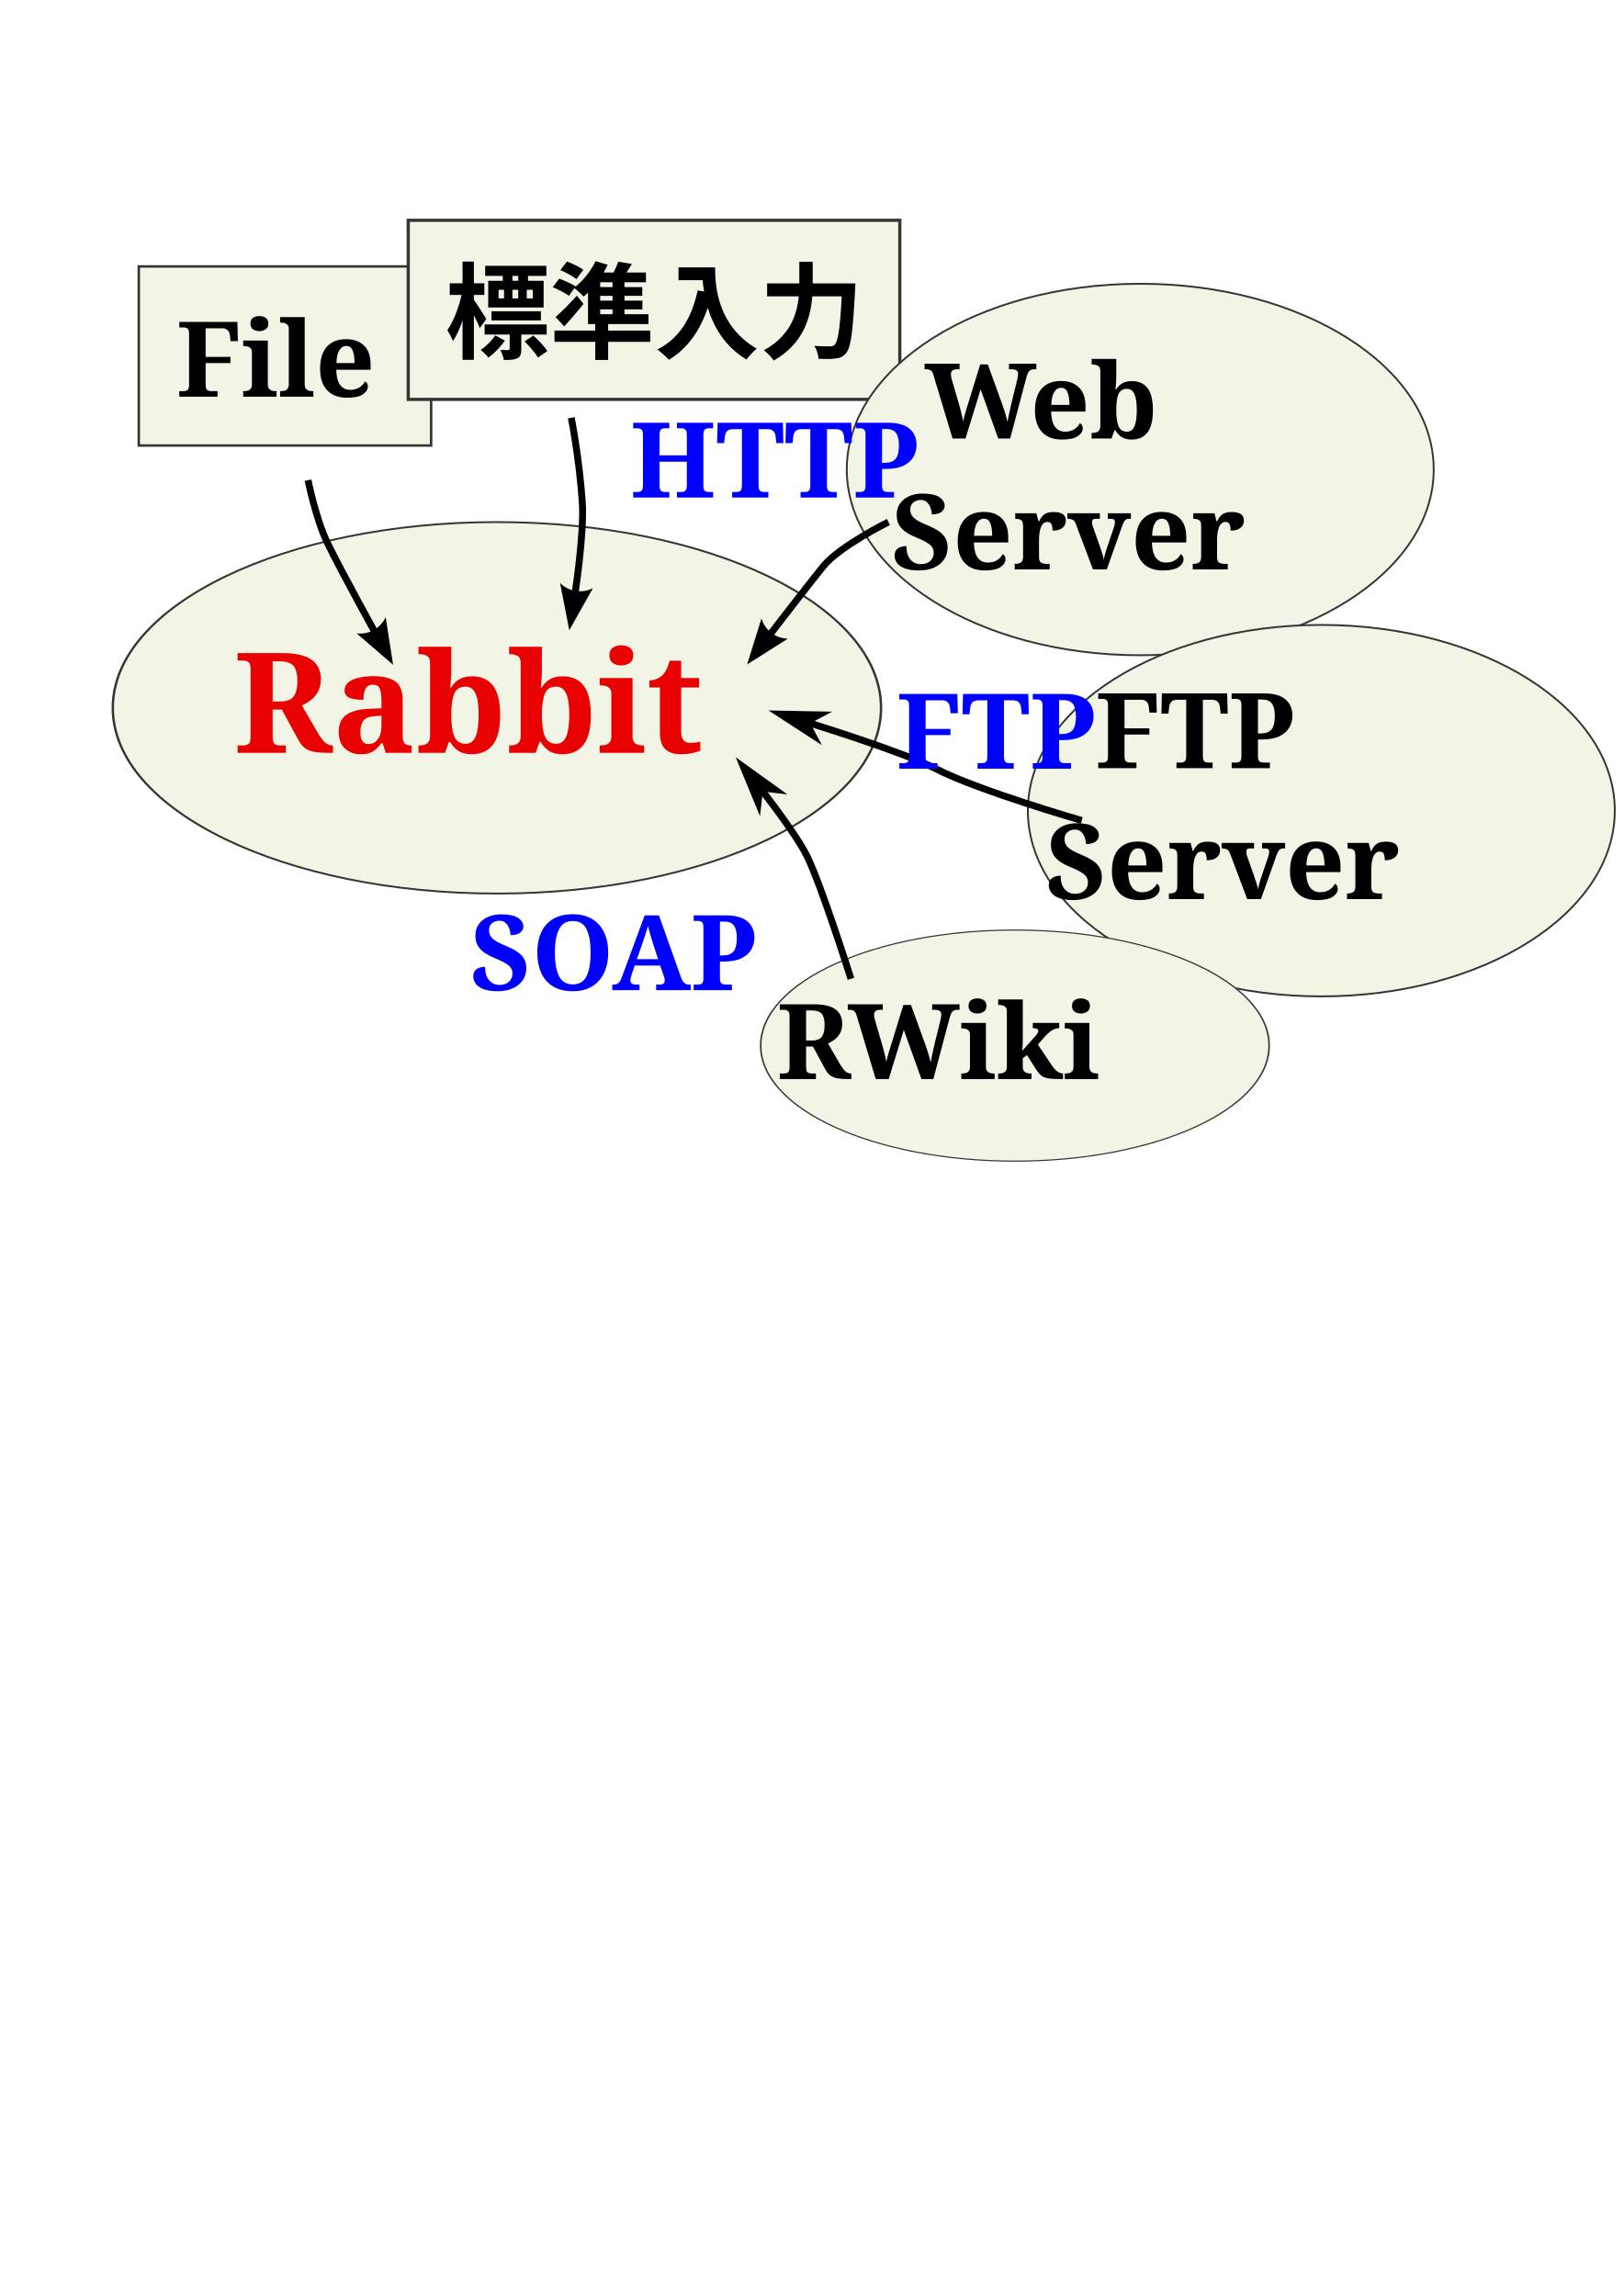
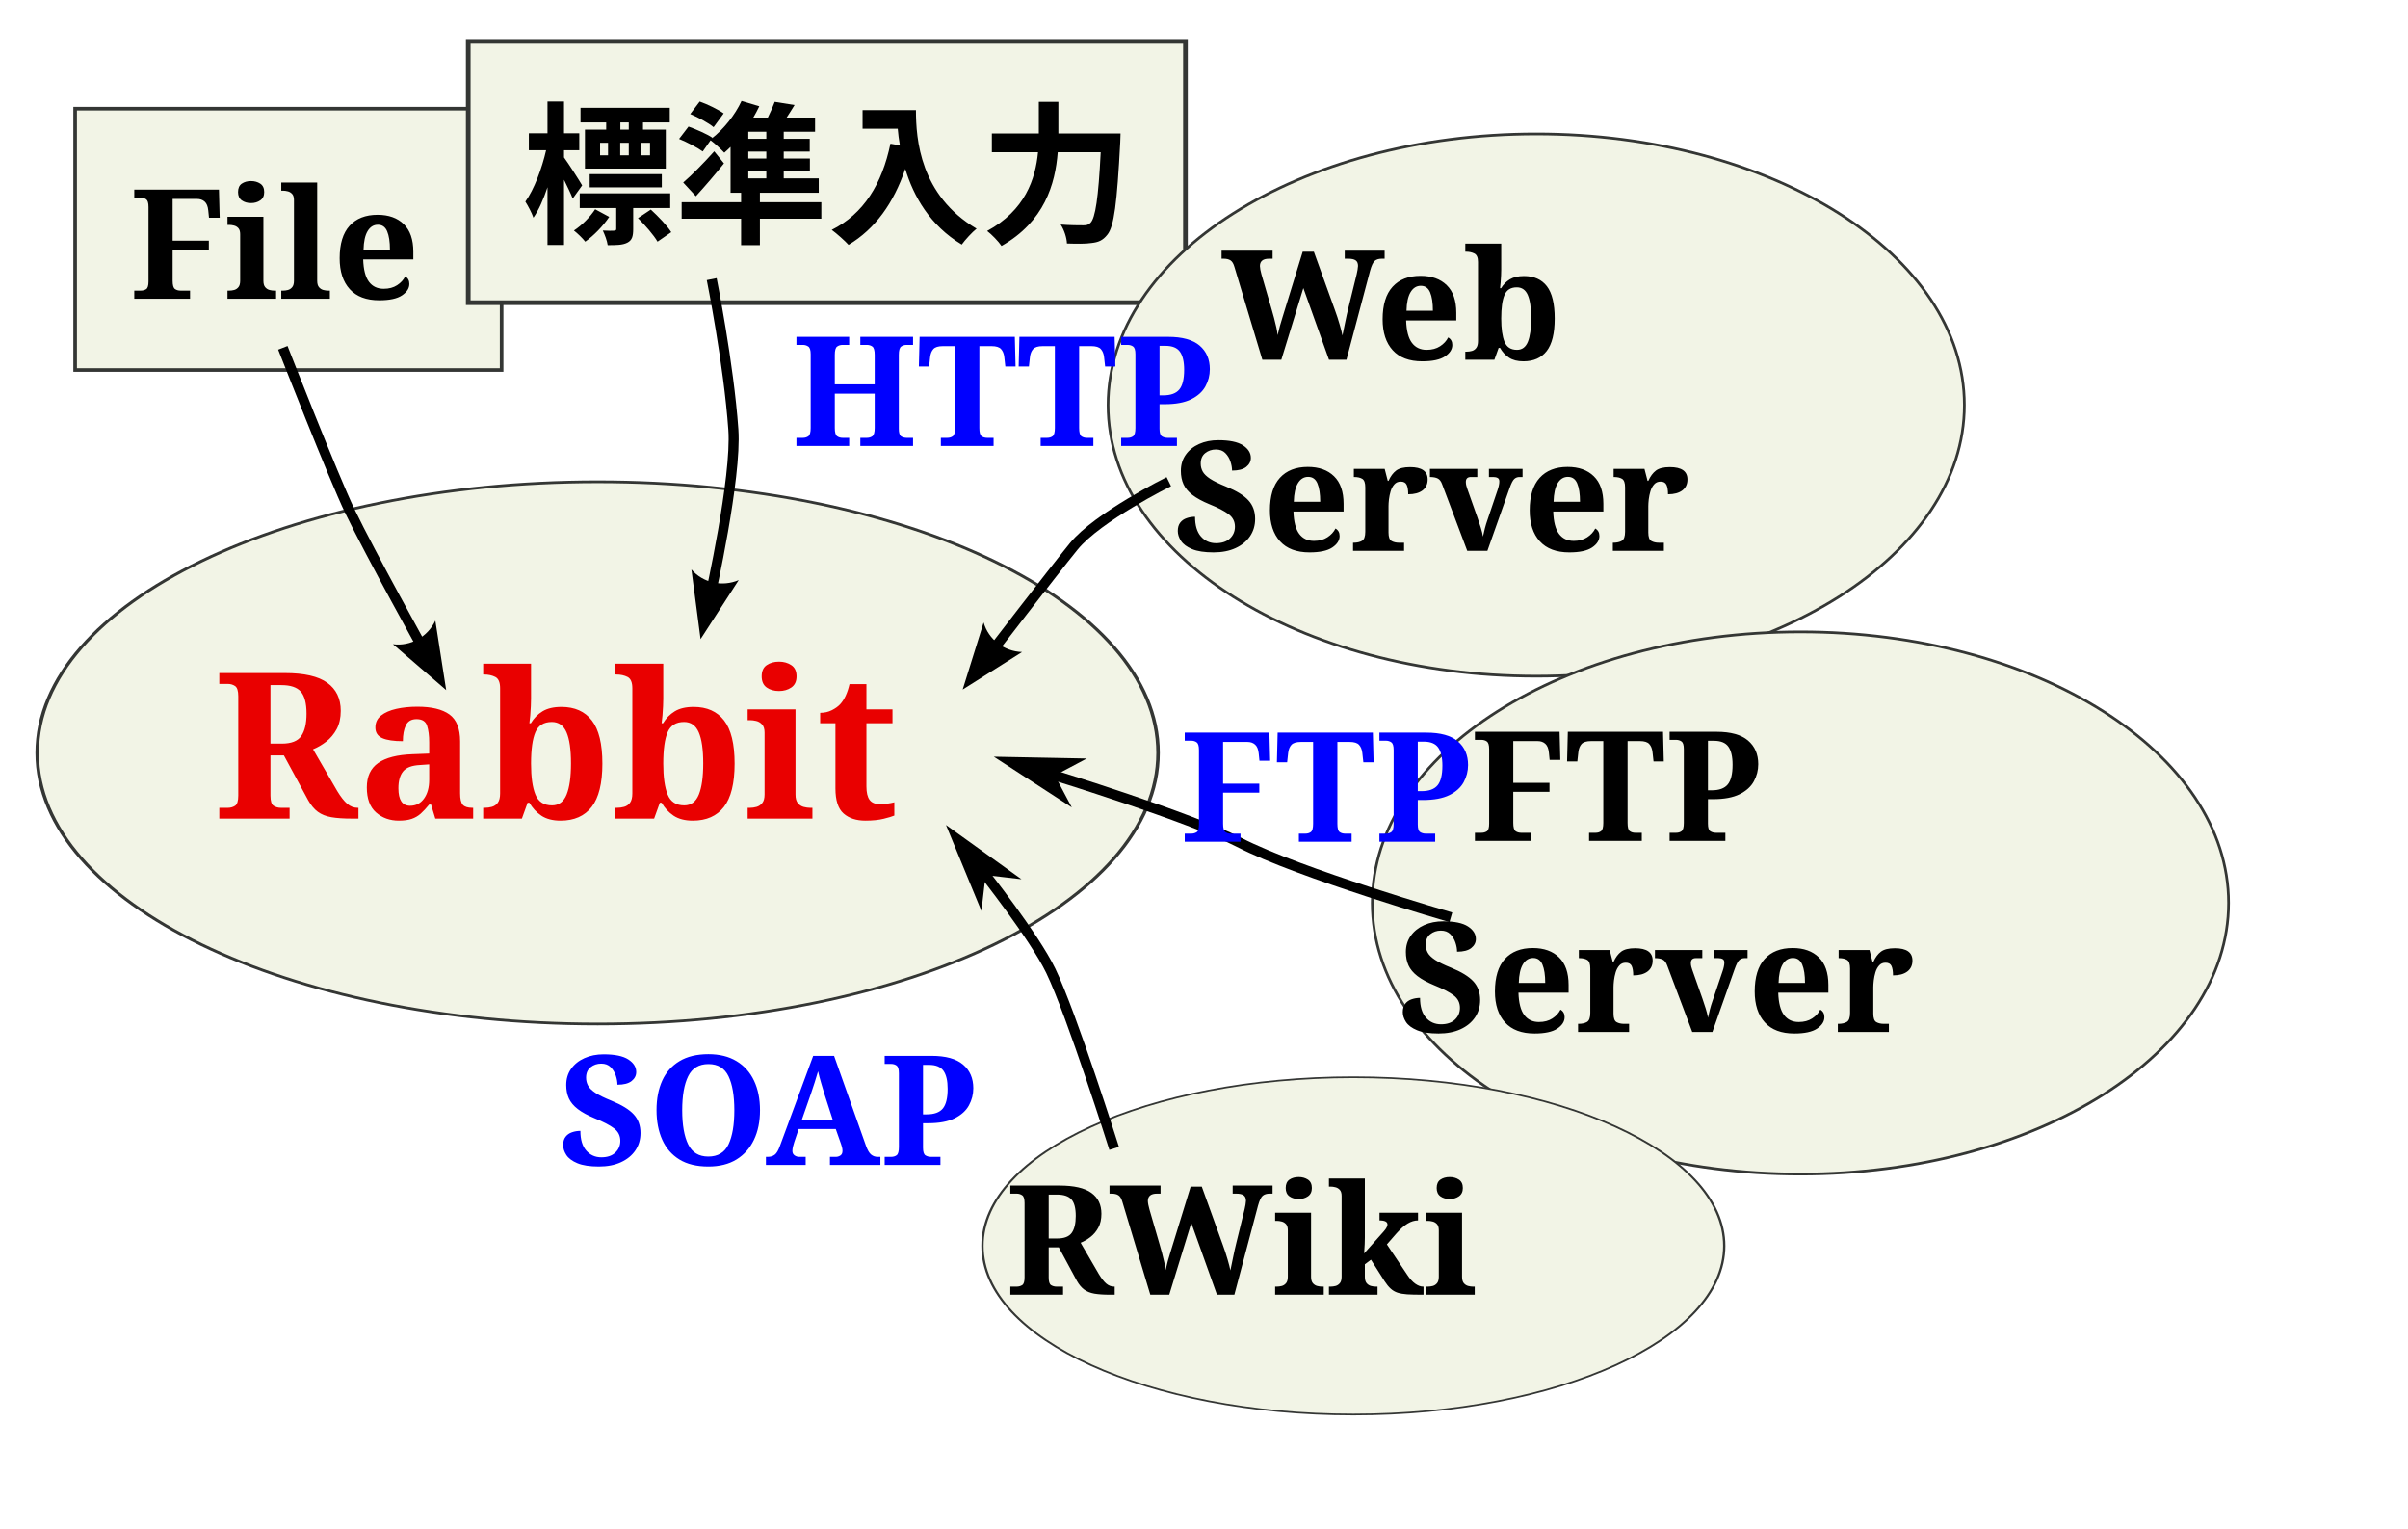
- <svg xmlns="http://www.w3.org/2000/svg" width="744.094" height="1052.362" id="svg2315">
+ <svg xmlns="http://www.w3.org/2000/svg" width="567.28pt" height="359.89pt" id="svg2315" version="1.0">
  <defs id="defs2317">
-     <marker orient="auto" refY="0.0" refX="0.0" id="Arrow2Mend" style="overflow:visible;">
-       <path id="path2164" style="font-size:12.0;fill-rule:evenodd;stroke-width:0.625;stroke-linejoin:round;" d="M 8.719,4.034 L -2.207,0.016 L 8.719,-4.002 C 6.973,-1.63 6.983,1.616 8.719,4.034 z " transform="scale(0.6) rotate(180) translate(-5,0)" />
+     <marker orient="auto" refY="0" refX="0" id="Arrow2Mend" style="overflow:visible">
+       <path id="path2164" style="font-size:12px;fill-rule:evenodd;stroke-width:0.625;stroke-linejoin:round" d="M 8.719,4.034 L -2.207,0.016 L 8.719,-4.002 C 6.973,-1.63 6.983,1.616 8.719,4.034 z " transform="matrix(-0.6,0,0,-0.6,3,0)" />
    </marker>
-     <marker orient="auto" refY="0.0" refX="0.0" id="Arrow1Mstart" style="overflow:visible">
-       <path id="path2172" d="M 0.0,0.0 L 5.0,-5.0 L -12.5,0.0 L 5.0,5.0 L 0.0,0.0 z " style="fill-rule:evenodd;stroke:#000000;stroke-width:1.0pt;marker-start:none" transform="scale(0.4)" />
+     <marker orient="auto" refY="0" refX="0" id="Arrow1Mstart" style="overflow:visible">
+       <path id="path2172" d="M 0,0 L 5,-5 L -12.5,0 L 5,5 L 0,0 z " style="fill-rule:evenodd;stroke:#000000;stroke-width:1pt;marker-start:none" transform="scale(0.4,0.4)" />
    </marker>
  </defs>
  <g id="layer1">
-     <path style="fill:#f2f4e6;fill-opacity:1;fill-rule:nonzero;stroke:#343634;stroke-opacity:1;display:inline" id="path1308" d="M 437.143 230.934 A 159.286 100 0 1 1  118.571,230.934 A 159.286 100 0 1 1  437.143 230.934 z" transform="matrix(1.105142,0,0,0.851334,-79.34568,127.8243)" />
-     <text xml:space="preserve" style="font-size:64px;font-style:normal;font-variant:normal;font-weight:bold;font-stretch:normal;text-align:start;line-height:125%;writing-mode:lr-tb;text-anchor:start;fill:#e90000;fill-opacity:1;stroke:none;stroke-width:1px;stroke-linecap:butt;stroke-linejoin:miter;stroke-opacity:1;display:inline;font-family:Serif" x="107.093" y="345.063" id="text2040">
-       <tspan id="tspan2042" x="107.093" y="345.063">Rabbit</tspan>
+     <path style="fill:#f2f4e6;fill-opacity:1;fill-rule:nonzero;stroke:#343634;stroke-opacity:1;display:inline" id="path1308" d="M 437.143 230.934 A 159.286 100 0 1 1  118.571,230.934 A 159.286 100 0 1 1  437.143 230.934 z" transform="matrix(1.105142,0,0,0.851334,-119.3457,39.8243)" />
+     <text xml:space="preserve" style="font-size:64px;font-style:normal;font-variant:normal;font-weight:bold;font-stretch:normal;text-align:start;line-height:125%;writing-mode:lr-tb;text-anchor:start;fill:#e90000;fill-opacity:1;stroke:none;stroke-width:1px;stroke-linecap:butt;stroke-linejoin:miter;stroke-opacity:1;display:inline;font-family:Serif" x="67.093" y="257.063" id="text2040">
+       <tspan id="tspan2042" x="67.093" y="257.063">Rabbit</tspan>
    </text>
-     <rect style="fill:#f2f4e6;fill-opacity:1;fill-rule:nonzero;stroke:#343634;stroke-width:1.133;stroke-miterlimit:4;stroke-dasharray:none;stroke-opacity:1" id="rect2326" width="133.961" height="82.08" x="63.602" y="122.117" />
-     <text xml:space="preserve" style="font-size:48px;font-style:normal;font-variant:normal;font-weight:bold;font-stretch:normal;text-align:start;line-height:125%;writing-mode:lr-tb;text-anchor:start;fill:#000000;fill-opacity:1;stroke:none;stroke-width:1px;stroke-linecap:butt;stroke-linejoin:miter;stroke-opacity:1;font-family:Serif" x="80.837" y="181.812" id="text3054">
-       <tspan id="tspan3056" x="80.837" y="181.812">File</tspan>
+     <rect style="fill:#f2f4e6;fill-opacity:1;fill-rule:nonzero;stroke:#343634;stroke-width:1.133;stroke-miterlimit:4;stroke-dasharray:none;stroke-opacity:1" id="rect2326" width="133.961" height="82.08" x="23.602" y="34.117" />
+     <text xml:space="preserve" style="font-size:48px;font-style:normal;font-variant:normal;font-weight:bold;font-stretch:normal;text-align:start;line-height:125%;writing-mode:lr-tb;text-anchor:start;fill:#000000;fill-opacity:1;stroke:none;stroke-width:1px;stroke-linecap:butt;stroke-linejoin:miter;stroke-opacity:1;font-family:Serif" x="40.837" y="93.812" id="text3054">
+       <tspan id="tspan3056" x="40.837" y="93.812">File</tspan>
    </text>
-     <rect y="100.975" x="187.078" height="82.08" width="225.281" id="rect3058" style="fill:#f2f4e6;fill-opacity:1;fill-rule:nonzero;stroke:#343634;stroke-width:1.469;stroke-miterlimit:4;stroke-dasharray:none;stroke-opacity:1" />
-     <text id="text3060" y="160.67" x="203.958" style="font-size:48px;font-style:normal;font-variant:normal;font-weight:bold;font-stretch:normal;text-align:start;line-height:125%;writing-mode:lr-tb;text-anchor:start;fill:#000000;fill-opacity:1;stroke:none;stroke-width:1px;stroke-linecap:butt;stroke-linejoin:miter;stroke-opacity:1;font-family:Serif" xml:space="preserve">
-       <tspan id="tspan3064" x="203.958" y="160.67" style="font-size:48px;font-style:normal;font-variant:normal;font-weight:bold;font-stretch:normal;text-align:start;line-height:125%;writing-mode:lr-tb;text-anchor:start;font-family:Sans">標準入力</tspan>
+     <rect y="12.975" x="147.078" height="82.08" width="225.281" id="rect3058" style="fill:#f2f4e6;fill-opacity:1;fill-rule:nonzero;stroke:#343634;stroke-width:1.469;stroke-miterlimit:4;stroke-dasharray:none;stroke-opacity:1" />
+     <text id="text3060" y="72.67" x="163.958" style="font-size:48px;font-style:normal;font-variant:normal;font-weight:bold;font-stretch:normal;text-align:start;line-height:125%;writing-mode:lr-tb;text-anchor:start;fill:#000000;fill-opacity:1;stroke:none;stroke-width:1px;stroke-linecap:butt;stroke-linejoin:miter;stroke-opacity:1;font-family:Serif" xml:space="preserve">
+       <tspan id="tspan3064" x="163.958" y="72.67" style="font-size:48px;font-style:normal;font-variant:normal;font-weight:bold;font-stretch:normal;text-align:start;line-height:125%;writing-mode:lr-tb;text-anchor:start;font-family:Sans">標準入力</tspan>
    </text>
-     <path transform="matrix(0.844305,0,0,0.851334,287.9434,18.59703)" d="M 437.143 230.934 A 159.286 100 0 1 1  118.571,230.934 A 159.286 100 0 1 1  437.143 230.934 z" id="path3066" style="fill:#f2f4e6;fill-opacity:1;fill-rule:nonzero;stroke:#343634;stroke-opacity:1;display:inline" />
-     <text xml:space="preserve" style="font-size:48px;font-style:normal;font-variant:normal;font-weight:bold;font-stretch:normal;text-align:center;line-height:125%;writing-mode:lr-tb;text-anchor:middle;fill:#000000;fill-opacity:1;stroke:none;stroke-width:1px;stroke-linecap:butt;stroke-linejoin:miter;stroke-opacity:1;font-family:Serif" x="520.837" y="200.981" id="text3068">
-       <tspan id="tspan3070" x="520.837" y="200.981">Web</tspan>
-       <tspan x="520.837" y="260.981" id="tspan3072">Server</tspan>
+     <path transform="matrix(0.844305,0,0,0.851334,247.9434,-69.40297)" d="M 437.143 230.934 A 159.286 100 0 1 1  118.571,230.934 A 159.286 100 0 1 1  437.143 230.934 z" id="path3066" style="fill:#f2f4e6;fill-opacity:1;fill-rule:nonzero;stroke:#343634;stroke-opacity:1;display:inline" />
+     <text xml:space="preserve" style="font-size:48px;font-style:normal;font-variant:normal;font-weight:bold;font-stretch:normal;text-align:center;line-height:125%;writing-mode:lr-tb;text-anchor:middle;fill:#000000;fill-opacity:1;stroke:none;stroke-width:1px;stroke-linecap:butt;stroke-linejoin:miter;stroke-opacity:1;font-family:Serif" x="480.837" y="112.981" id="text3068">
+       <tspan id="tspan3070" x="480.837" y="112.981">Web</tspan>
+       <tspan x="480.837" y="172.981" id="tspan3072">Server</tspan>
    </text>
-     <path style="fill:#f2f4e6;fill-opacity:1;fill-rule:nonzero;stroke:#343634;stroke-opacity:1;display:inline" id="path3074" d="M 437.143 230.934 A 159.286 100 0 1 1  118.571,230.934 A 159.286 100 0 1 1  437.143 230.934 z" transform="matrix(0.844305,0,0,0.851334,370.9291,174.9577)" />
-     <text id="text3076" y="352.066" x="591.511" style="font-size:48px;font-style:normal;font-variant:normal;font-weight:bold;font-stretch:normal;text-align:center;line-height:125%;writing-mode:lr-tb;text-anchor:middle;fill:#000000;fill-opacity:1;stroke:none;stroke-width:1px;stroke-linecap:butt;stroke-linejoin:miter;stroke-opacity:1;font-family:Serif" xml:space="preserve">
-       <tspan y="352.066" x="591.511" id="tspan3078">FTP</tspan>
-       <tspan id="tspan3080" y="412.066" x="591.511">Server</tspan>
+     <path style="fill:#f2f4e6;fill-opacity:1;fill-rule:nonzero;stroke:#343634;stroke-opacity:1;display:inline" id="path3074" d="M 437.143 230.934 A 159.286 100 0 1 1  118.571,230.934 A 159.286 100 0 1 1  437.143 230.934 z" transform="matrix(0.844305,0,0,0.851334,330.9291,86.9577)" />
+     <text id="text3076" y="264.066" x="551.511" style="font-size:48px;font-style:normal;font-variant:normal;font-weight:bold;font-stretch:normal;text-align:center;line-height:125%;writing-mode:lr-tb;text-anchor:middle;fill:#000000;fill-opacity:1;stroke:none;stroke-width:1px;stroke-linecap:butt;stroke-linejoin:miter;stroke-opacity:1;font-family:Serif" xml:space="preserve">
+       <tspan y="264.066" x="551.511" id="tspan3078">FTP</tspan>
+       <tspan id="tspan3080" y="324.066" x="551.511">Server</tspan>
    </text>
-     <path transform="matrix(0.731375,0,0,0.529589,261.8823,356.9415)" d="M 437.143 230.934 A 159.286 100 0 1 1  118.571,230.934 A 159.286 100 0 1 1  437.143 230.934 z" id="path3082" style="fill:#f2f4e6;fill-opacity:1;fill-rule:nonzero;stroke:#343634;stroke-opacity:1;display:inline" />
-     <text xml:space="preserve" style="font-size:48px;font-style:normal;font-variant:normal;font-weight:bold;font-stretch:normal;text-align:center;line-height:125%;writing-mode:lr-tb;text-anchor:middle;fill:#000000;fill-opacity:1;stroke:none;stroke-width:1px;stroke-linecap:butt;stroke-linejoin:miter;stroke-opacity:1;font-family:Serif" x="461.23" y="494.57" id="text3084">
-       <tspan x="461.23" y="494.57" id="tspan3088">RWiki</tspan>
+     <path transform="matrix(0.731375,0,0,0.529589,221.8823,268.9415)" d="M 437.143 230.934 A 159.286 100 0 1 1  118.571,230.934 A 159.286 100 0 1 1  437.143 230.934 z" id="path3082" style="fill:#f2f4e6;fill-opacity:1;fill-rule:nonzero;stroke:#343634;stroke-opacity:1;display:inline" />
+     <text xml:space="preserve" style="font-size:48px;font-style:normal;font-variant:normal;font-weight:bold;font-stretch:normal;text-align:center;line-height:125%;writing-mode:lr-tb;text-anchor:middle;fill:#000000;fill-opacity:1;stroke:none;stroke-width:1px;stroke-linecap:butt;stroke-linejoin:miter;stroke-opacity:1;font-family:Serif" x="421.23" y="406.57" id="text3084">
+       <tspan x="421.23" y="406.57" id="tspan3088">RWiki</tspan>
    </text>
-     <path style="fill:none;fill-opacity:0.75;fill-rule:evenodd;stroke:#000000;stroke-width:3.16;stroke-linecap:butt;stroke-linejoin:miter;marker-start:url(#Arrow1Mstart);marker-end:none;stroke-miterlimit:4;stroke-dasharray:none;stroke-opacity:1;display:inline" d="M 348.847,361.861 C 348.847,361.861 364.871,382.107 370.06,392.864 C 376.661,406.547 389.966,448.62 389.966,448.62" id="path2277" />
-     <text xml:space="preserve" style="font-size:48px;font-style:normal;font-variant:normal;font-weight:bold;font-stretch:normal;text-align:start;line-height:125%;writing-mode:lr-tb;text-anchor:start;fill:#0000ff;fill-opacity:1;stroke:none;stroke-width:1px;stroke-linecap:butt;stroke-linejoin:miter;stroke-opacity:1;font-family:Serif" x="215.452" y="453.831" id="text3099">
-       <tspan id="tspan3101" x="215.452" y="453.831">SOAP</tspan>
+     <path style="fill:none;fill-opacity:0.75;fill-rule:evenodd;stroke:#000000;stroke-width:3.16;stroke-linecap:butt;stroke-linejoin:miter;marker-start:url(#Arrow1Mstart);marker-end:none;stroke-miterlimit:4;stroke-dasharray:none;stroke-opacity:1;display:inline" d="M 308.847,273.861 C 308.847,273.861 324.871,294.107 330.06,304.864 C 336.661,318.547 349.966,360.62 349.966,360.62" id="path2277" />
+     <text xml:space="preserve" style="font-size:48px;font-style:normal;font-variant:normal;font-weight:bold;font-stretch:normal;text-align:start;line-height:125%;writing-mode:lr-tb;text-anchor:start;fill:#0000ff;fill-opacity:1;stroke:none;stroke-width:1px;stroke-linecap:butt;stroke-linejoin:miter;stroke-opacity:1;font-family:Serif" x="175.452" y="365.831" id="text3099">
+       <tspan id="tspan3101" x="175.452" y="365.831">SOAP</tspan>
    </text>
-     <path id="path3103" d="M 261.792,191.482 C 261.792,191.482 265.379,209.24 266.838,229.947 C 267.905,245.102 263.026,275.364 263.026,275.364" style="fill:none;fill-opacity:0.75;fill-rule:evenodd;stroke:#000000;stroke-width:3.16;stroke-linecap:butt;stroke-linejoin:miter;marker-start:none;marker-end:url(#Arrow2Mend);stroke-miterlimit:4;stroke-dasharray:none;stroke-opacity:1;display:inline" />
-     <path style="fill:none;fill-opacity:0.75;fill-rule:evenodd;stroke:#000000;stroke-width:3.16;stroke-linecap:butt;stroke-linejoin:miter;marker-start:none;marker-end:url(#Arrow2Mend);stroke-miterlimit:4;stroke-dasharray:none;stroke-opacity:1;display:inline" d="M 141.158,220.086 C 141.158,220.086 144.746,237.844 149.935,248.601 C 156.536,262.285 173.483,292.775 173.483,292.775" id="path3105" />
-     <path id="path3107" d="M 407.137,239.256 C 407.137,239.256 384.806,250.313 377.272,259.581 C 370.193,268.29 350.684,293.68 350.684,293.68" style="fill:none;fill-opacity:0.75;fill-rule:evenodd;stroke:#000000;stroke-width:3.16;stroke-linecap:butt;stroke-linejoin:miter;marker-start:none;marker-end:url(#Arrow2Mend);stroke-miterlimit:4;stroke-dasharray:none;stroke-opacity:1;display:inline" />
-     <path style="fill:none;fill-opacity:0.75;fill-rule:evenodd;stroke:#000000;stroke-width:3.16;stroke-linecap:butt;stroke-linejoin:miter;marker-start:url(#Arrow1Mstart);marker-end:none;stroke-miterlimit:4;stroke-dasharray:none;stroke-opacity:1;display:inline" d="M 370.202,331.16 C 370.202,331.16 413.644,344.495 429.203,352.516 C 448.298,362.359 495.727,376.062 495.727,376.062" id="path3109" />
-     <text id="text3111" y="352.331" x="410.793" style="font-size:48px;font-style:normal;font-variant:normal;font-weight:bold;font-stretch:normal;text-align:start;line-height:125%;writing-mode:lr-tb;text-anchor:start;fill:#0000ff;fill-opacity:1;stroke:none;stroke-width:1px;stroke-linecap:butt;stroke-linejoin:miter;stroke-opacity:1;font-family:Serif" xml:space="preserve">
-       <tspan y="352.331" x="410.793" id="tspan3113">FTP</tspan>
+     <path id="path3103" d="M 223.551,87.653 C 223.551,87.653 228.897,114.205 230.355,134.912 C 231.423,150.066 223.026,187.364 223.026,187.364" style="fill:none;fill-opacity:0.75;fill-rule:evenodd;stroke:#000000;stroke-width:3.16;stroke-linecap:butt;stroke-linejoin:miter;marker-start:none;marker-end:url(#Arrow2Mend);stroke-miterlimit:4;stroke-dasharray:none;stroke-opacity:1;display:inline" />
+     <path style="fill:none;fill-opacity:0.75;fill-rule:evenodd;stroke:#000000;stroke-width:3.16;stroke-linecap:butt;stroke-linejoin:miter;marker-start:none;marker-end:url(#Arrow2Mend);stroke-miterlimit:4;stroke-dasharray:none;stroke-opacity:1;display:inline" d="M 88.847,109.222 C 88.847,109.222 104.746,149.844 109.935,160.601 C 116.536,174.285 133.483,204.775 133.483,204.775" id="path3105" />
+     <path id="path3107" d="M 367.137,151.256 C 367.137,151.256 344.806,162.313 337.272,171.581 C 330.193,180.29 310.684,205.68 310.684,205.68" style="fill:none;fill-opacity:0.75;fill-rule:evenodd;stroke:#000000;stroke-width:3.16;stroke-linecap:butt;stroke-linejoin:miter;marker-start:none;marker-end:url(#Arrow2Mend);stroke-miterlimit:4;stroke-dasharray:none;stroke-opacity:1;display:inline" />
+     <path style="fill:none;fill-opacity:0.75;fill-rule:evenodd;stroke:#000000;stroke-width:3.16;stroke-linecap:butt;stroke-linejoin:miter;marker-start:url(#Arrow1Mstart);marker-end:none;stroke-miterlimit:4;stroke-dasharray:none;stroke-opacity:1;display:inline" d="M 330.202,243.16 C 330.202,243.16 373.644,256.495 389.203,264.516 C 408.298,274.359 455.727,288.062 455.727,288.062" id="path3109" />
+     <text id="text3111" y="264.331" x="370.793" style="font-size:48px;font-style:normal;font-variant:normal;font-weight:bold;font-stretch:normal;text-align:start;line-height:125%;writing-mode:lr-tb;text-anchor:start;fill:#0000ff;fill-opacity:1;stroke:none;stroke-width:1px;stroke-linecap:butt;stroke-linejoin:miter;stroke-opacity:1;font-family:Serif" xml:space="preserve">
+       <tspan y="264.331" x="370.793" id="tspan3113">FTP</tspan>
    </text>
-     <text xml:space="preserve" style="font-size:48px;font-style:normal;font-variant:normal;font-weight:bold;font-stretch:normal;text-align:start;line-height:125%;writing-mode:lr-tb;text-anchor:start;fill:#0000ff;fill-opacity:1;stroke:none;stroke-width:1px;stroke-linecap:butt;stroke-linejoin:miter;stroke-opacity:1;font-family:Serif" x="288.827" y="228.04" id="text3115">
-       <tspan id="tspan3117" x="288.827" y="228.04">HTTP</tspan>
+     <text xml:space="preserve" style="font-size:48px;font-style:normal;font-variant:normal;font-weight:bold;font-stretch:normal;text-align:start;line-height:125%;writing-mode:lr-tb;text-anchor:start;fill:#0000ff;fill-opacity:1;stroke:none;stroke-width:1px;stroke-linecap:butt;stroke-linejoin:miter;stroke-opacity:1;font-family:Serif" x="248.827" y="140.04" id="text3115">
+       <tspan id="tspan3117" x="248.827" y="140.04">HTTP</tspan>
    </text>
  </g>
</svg>
